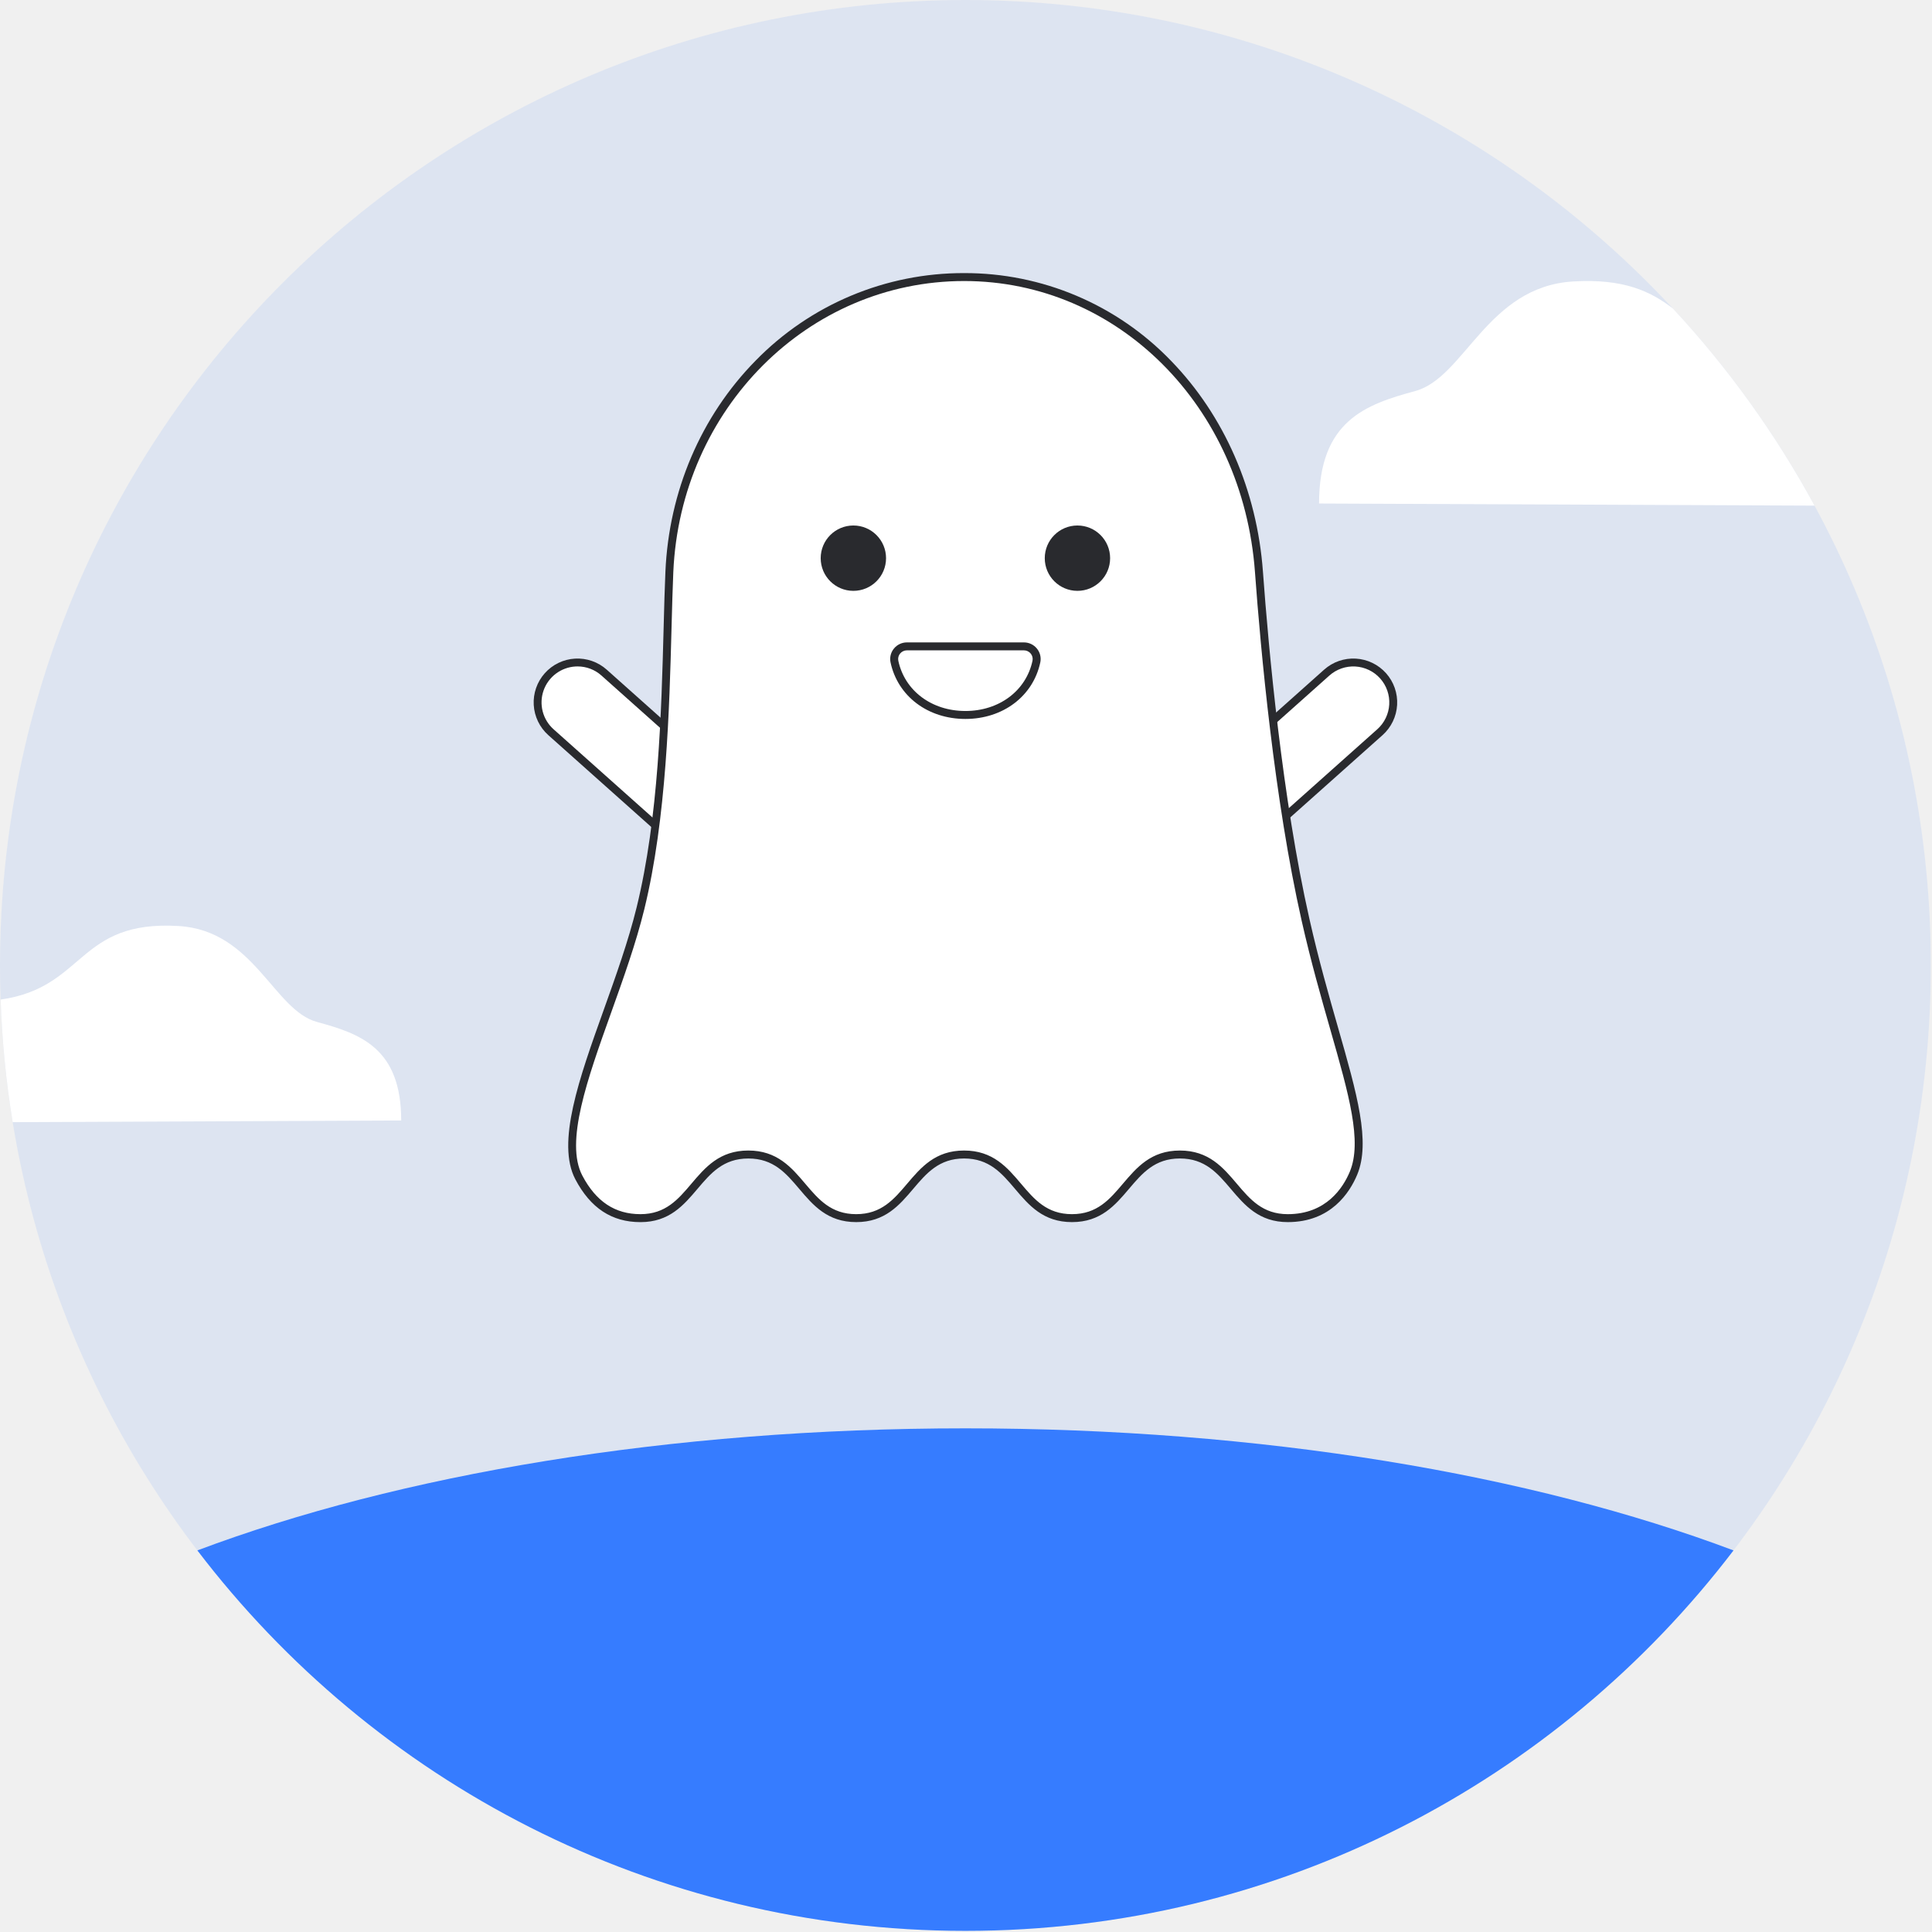
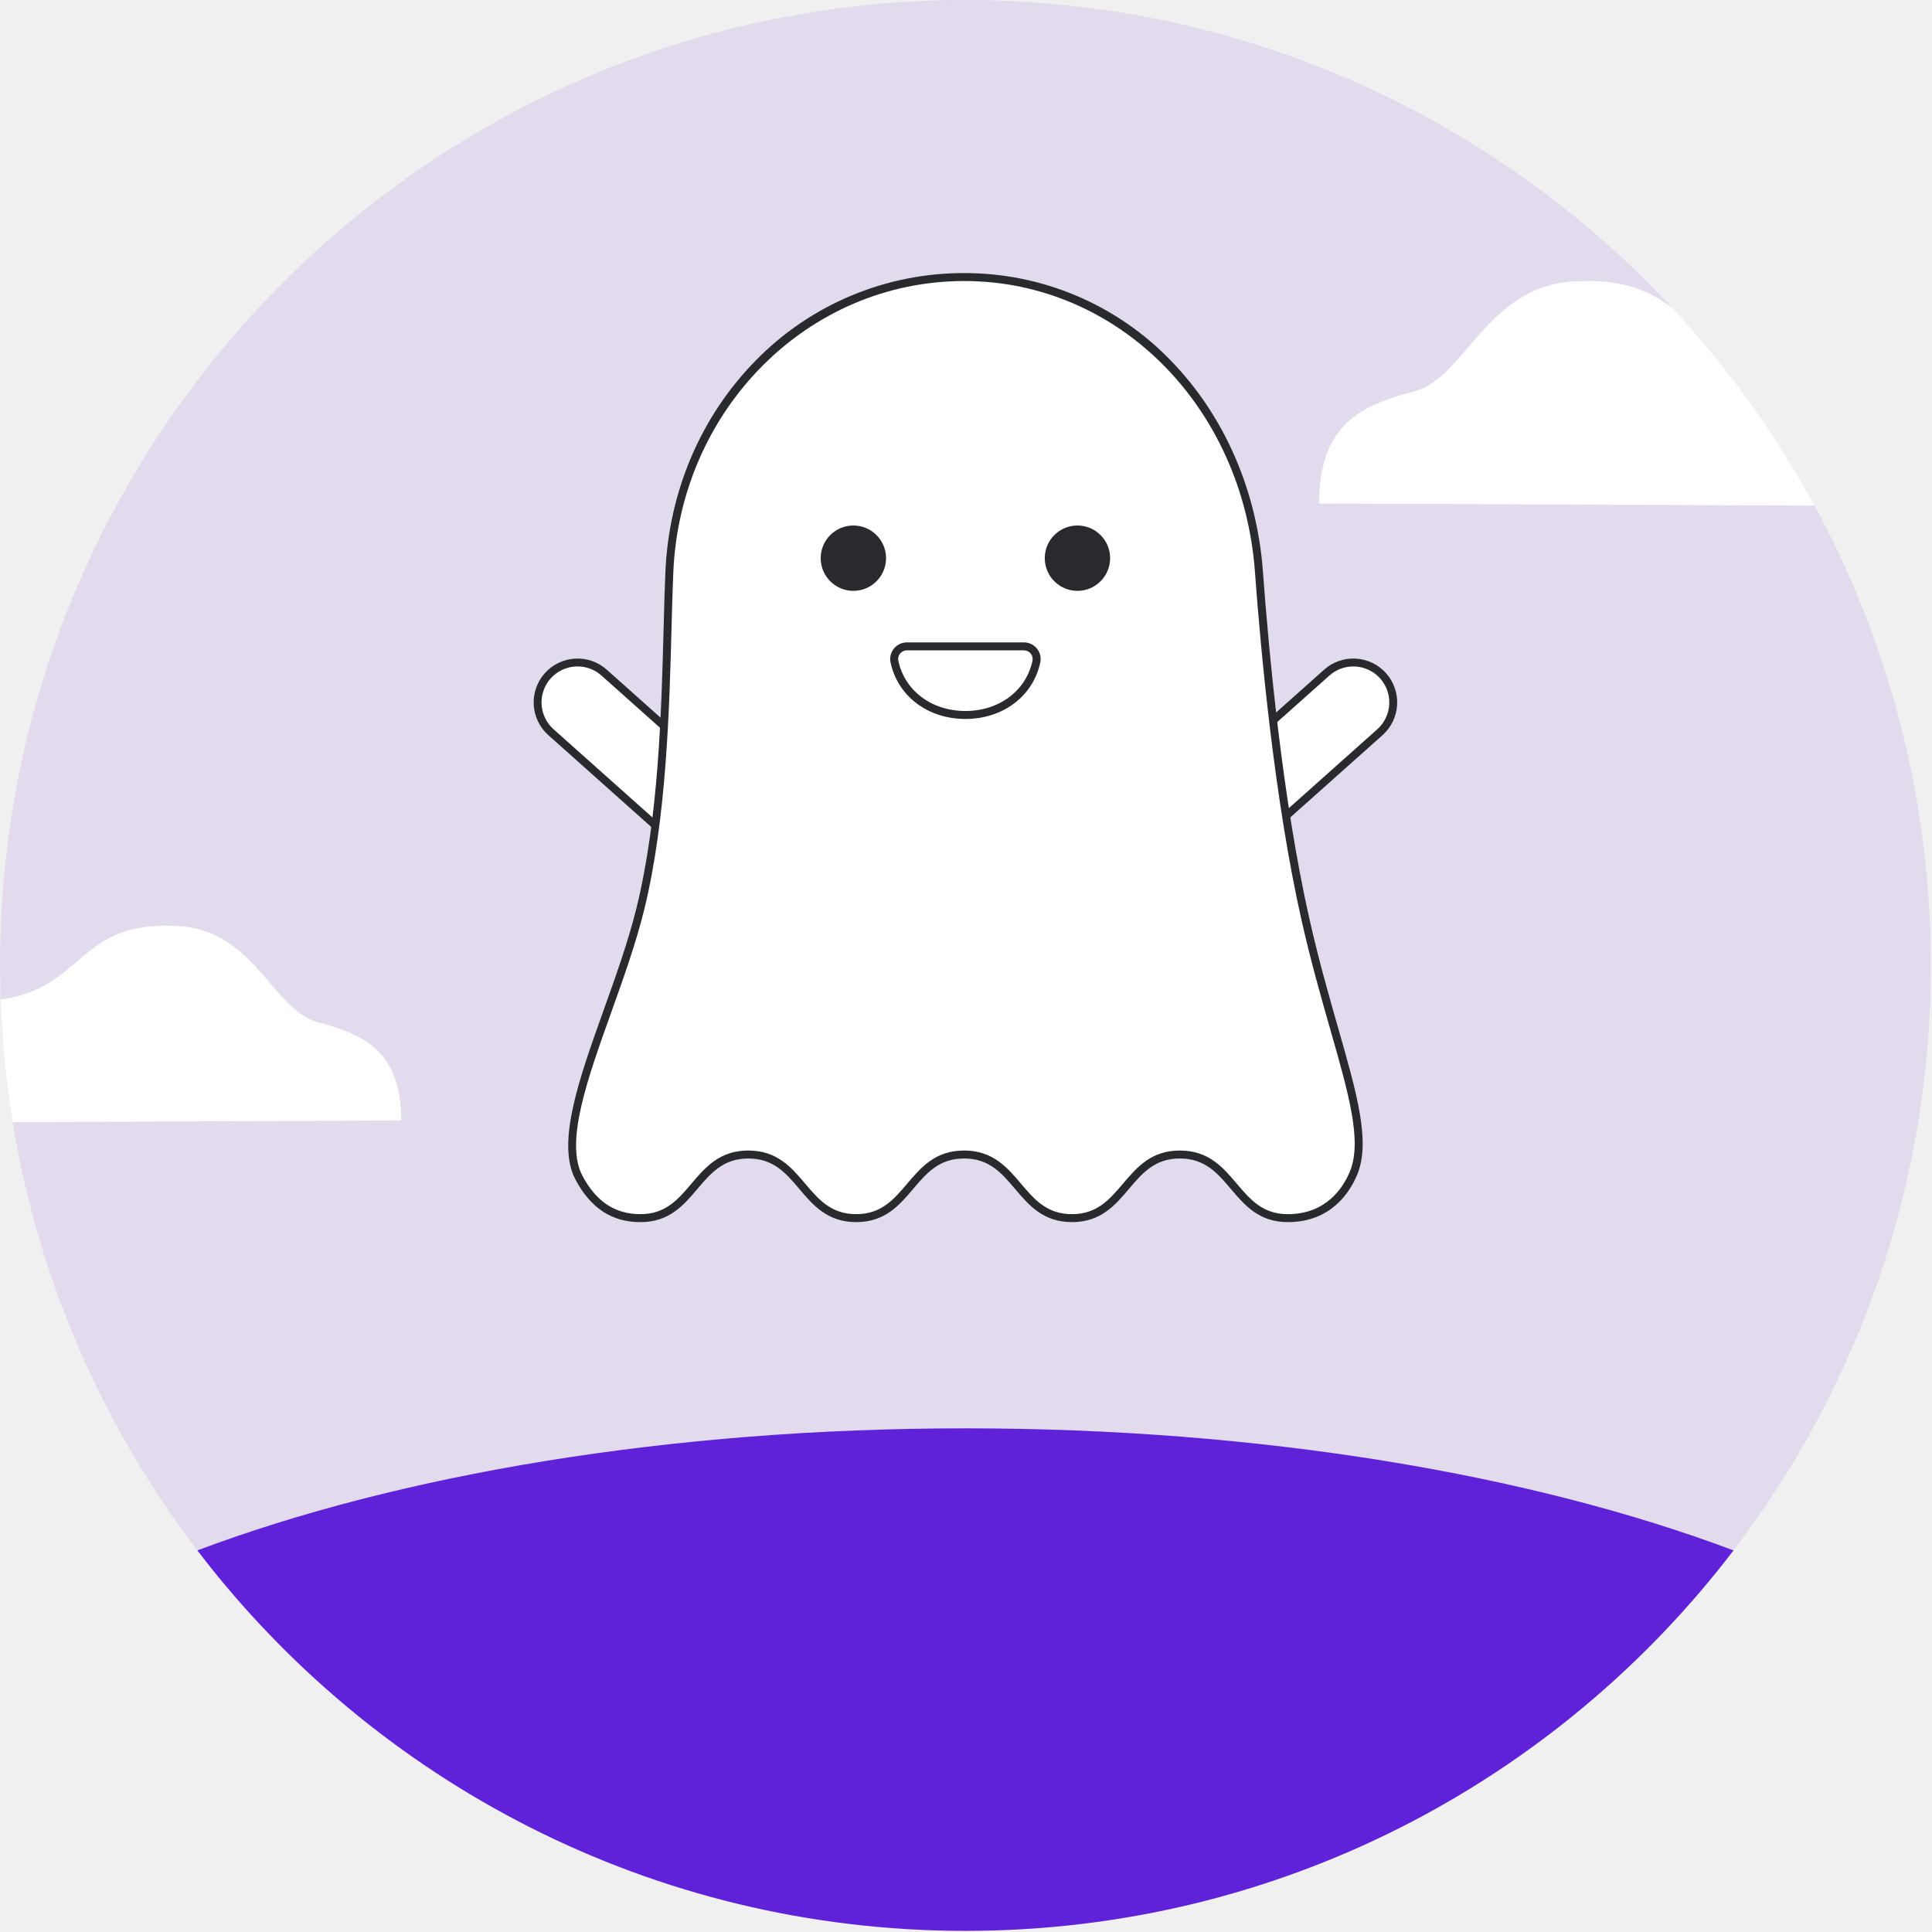
<svg xmlns="http://www.w3.org/2000/svg" width="657" height="657" viewBox="0 0 657 657" fill="none">
  <g clip-path="url(#clip0_1_43)">
-     <path opacity="0.1" d="M328.305 656.61C509.623 656.61 656.61 509.623 656.61 328.305C656.61 146.987 509.623 0 328.305 0C146.987 0 0 146.987 0 328.305C0 509.623 146.987 656.61 328.305 656.61Z" fill="#367CFF" />
+     <path opacity="0.1" d="M328.305 656.61C509.623 656.61 656.61 509.623 656.61 328.305C656.61 146.987 509.623 0 328.305 0C146.987 0 0 146.987 0 328.305C0 509.623 146.987 656.61 328.305 656.61Z" fill="#5F22D9" />
    <path d="M186.264 229.828C187.451 228.497 188.889 227.413 190.495 226.638C192.1 225.863 193.843 225.411 195.624 225.309C197.404 225.208 199.187 225.458 200.871 226.045C202.554 226.632 204.106 227.546 205.437 228.732L248.772 267.384L230.695 287.652L187.359 249.001C186.028 247.814 184.944 246.376 184.169 244.77C183.394 243.164 182.942 241.422 182.841 239.641C182.739 237.861 182.989 236.078 183.576 234.394C184.164 232.71 185.077 231.159 186.264 229.828Z" fill="white" />
    <path d="M230.8 289.543L186.467 250C185.005 248.696 183.814 247.116 182.962 245.352C182.11 243.588 181.614 241.673 181.502 239.716C181.39 237.76 181.665 235.801 182.31 233.951C182.955 232.101 183.959 230.396 185.263 228.934C186.567 227.472 188.147 226.281 189.911 225.429C191.676 224.577 193.59 224.081 195.547 223.969C197.503 223.857 199.462 224.132 201.312 224.777C203.162 225.422 204.867 226.426 206.329 227.73L250.667 267.274L230.8 289.543ZM196.41 226.626C196.173 226.626 195.935 226.633 195.696 226.646C193.279 226.785 190.958 227.637 189.026 229.095C187.094 230.552 185.637 232.551 184.84 234.836C184.043 237.122 183.942 239.592 184.55 241.936C185.157 244.279 186.445 246.389 188.252 248L230.587 285.759L246.879 267.493L204.544 229.734C202.311 227.729 199.415 226.622 196.414 226.626H196.41Z" fill="#292A2E" />
    <path d="M425.909 287.651L407.832 267.383L451.168 228.732C453.856 226.334 457.385 225.103 460.981 225.309C464.576 225.514 467.943 227.139 470.34 229.827C472.737 232.515 473.969 236.045 473.763 239.64C473.558 243.236 471.932 246.602 469.245 248.999L425.909 287.651Z" fill="white" />
    <path d="M425.805 289.543L405.943 267.274L450.28 227.73C453.233 225.096 457.112 223.743 461.062 223.969C465.013 224.195 468.712 225.981 471.346 228.934C473.98 231.887 475.333 235.766 475.107 239.716C474.881 243.667 473.095 247.366 470.142 250L425.805 289.543ZM409.73 267.491L426.022 285.757L468.357 248C469.556 246.93 470.533 245.635 471.232 244.187C471.931 242.74 472.337 241.169 472.429 239.565C472.521 237.96 472.295 236.354 471.766 234.836C471.237 233.319 470.414 231.92 469.344 230.721C468.274 229.522 466.979 228.545 465.531 227.846C464.084 227.147 462.513 226.741 460.909 226.649C459.304 226.557 457.698 226.783 456.18 227.312C454.663 227.841 453.264 228.664 452.065 229.734L409.73 267.491Z" fill="#292A2E" />
    <path d="M443.958 312.792C453.624 355.599 466.858 383.139 460.268 398.956C456.804 407.27 449.694 414.241 437.925 414.241C419.579 414.241 419.579 392.605 401.232 392.605C382.885 392.605 382.888 414.241 364.543 414.241C346.198 414.241 346.2 392.605 327.857 392.605C309.514 392.605 309.513 414.241 291.169 414.241C272.825 414.241 272.826 392.605 254.483 392.605C236.14 392.605 236.142 414.241 217.801 414.241C206.911 414.241 200.755 407.828 196.851 400.416C187.469 382.61 209.335 343.428 217.801 308.876C227.155 270.696 226.367 223.14 227.622 194.458C230.043 139.146 272.5 94.211 327.869 94.211C383.238 94.211 424.083 139.24 428.116 194.458C430.29 224.226 435.109 273.606 443.958 312.792Z" fill="white" />
    <path d="M437.925 415.594C428.125 415.594 423.257 409.852 418.547 404.294C414.038 398.976 409.779 393.954 401.232 393.954C392.685 393.954 388.432 398.976 383.919 404.294C379.21 409.847 374.341 415.594 364.543 415.594C354.745 415.594 349.877 409.852 345.169 404.294C340.66 398.976 336.401 393.954 327.857 393.954C319.313 393.954 315.057 398.976 310.545 404.294C305.836 409.847 300.968 415.594 291.169 415.594C281.37 415.594 276.5 409.852 271.8 404.3C267.291 398.982 263.033 393.96 254.488 393.96C245.943 393.96 241.688 398.982 237.178 404.3C232.471 409.853 227.603 415.6 217.806 415.6C208.061 415.6 200.817 410.842 195.659 401.052C189.118 388.638 196.974 366.687 205.293 343.452C209.424 331.91 213.693 319.976 216.493 308.563C223.974 278.028 224.921 242.149 225.681 213.318C225.86 206.499 226.03 200.057 226.281 194.407C227.481 167.028 238.367 141.546 256.938 122.653C266.168 113.194 277.203 105.684 289.389 100.568C301.574 95.452 314.663 92.833 327.879 92.868C341.01 92.837 354.011 95.463 366.1 100.589C378.189 105.715 389.115 113.234 398.222 122.694C416.364 141.373 427.463 166.829 429.475 194.368C431.414 220.922 436.046 271.577 445.287 312.503C448.421 326.384 451.929 338.645 455.024 349.463C461.486 372.053 466.156 388.374 461.524 399.485C459.008 405.5 452.609 415.594 437.925 415.594ZM401.232 391.253C411.032 391.253 415.901 396.995 420.61 402.553C425.12 407.871 429.379 412.893 437.925 412.893C451.04 412.893 456.771 403.838 459.02 398.439C463.286 388.202 458.72 372.263 452.413 350.202C449.313 339.349 445.789 327.05 442.639 313.095C433.359 271.995 428.712 221.189 426.768 194.561C422.645 138.125 380.128 95.567 327.868 95.567C274.842 95.567 231.401 139.032 228.968 194.521C228.722 200.147 228.552 206.577 228.368 213.384C227.645 240.816 226.654 278.384 219.104 309.202C216.275 320.75 211.978 332.753 207.824 344.36C199.712 367.02 192.05 388.427 198.037 399.79C202.683 408.606 209.144 412.89 217.791 412.89C226.335 412.89 230.591 407.868 235.101 402.55C239.808 396.996 244.676 391.25 254.473 391.25C264.27 391.25 269.14 396.992 273.847 402.55C278.356 407.868 282.614 412.89 291.159 412.89C299.704 412.89 303.964 407.867 308.472 402.55C313.181 396.996 318.049 391.25 327.847 391.25C337.645 391.25 342.514 396.993 347.221 402.55C351.73 407.868 355.987 412.89 364.533 412.89C373.079 412.89 377.338 407.867 381.847 402.55C386.565 397 391.433 391.253 401.232 391.253Z" fill="#292A2E" />
    <path d="M290.199 200.926C296.336 200.926 301.311 195.951 301.311 189.814C301.311 183.677 296.336 178.702 290.199 178.702C284.062 178.702 279.087 183.677 279.087 189.814C279.087 195.951 284.062 200.926 290.199 200.926Z" fill="#292A2E" />
    <path d="M366.396 200.926C372.533 200.926 377.508 195.951 377.508 189.814C377.508 183.677 372.533 178.702 366.396 178.702C360.259 178.702 355.284 183.677 355.284 189.814C355.284 195.951 360.259 200.926 366.396 200.926Z" fill="#292A2E" />
    <path d="M348.2 219.805C348.841 219.803 349.475 219.945 350.055 220.219C350.635 220.493 351.146 220.893 351.552 221.39C351.958 221.886 352.248 222.467 352.401 223.09C352.554 223.713 352.566 224.362 352.437 224.99C350.055 236.131 340.154 243.134 328.301 243.134C316.448 243.134 306.547 236.134 304.165 224.99C304.036 224.362 304.048 223.713 304.201 223.09C304.354 222.467 304.644 221.886 305.05 221.389C305.456 220.893 305.968 220.493 306.548 220.219C307.128 219.945 307.762 219.803 308.403 219.805H348.2Z" fill="white" />
    <path d="M328.3 244.486C315.53 244.486 305.3 236.765 302.842 225.272C302.667 224.454 302.678 223.607 302.874 222.793C303.07 221.98 303.446 221.221 303.974 220.572C304.507 219.91 305.181 219.377 305.947 219.011C306.714 218.645 307.553 218.455 308.402 218.457H348.202C349.051 218.456 349.89 218.645 350.656 219.011C351.423 219.377 352.097 219.911 352.63 220.572C353.158 221.221 353.534 221.98 353.73 222.793C353.926 223.607 353.937 224.454 353.762 225.272C351.3 236.765 341.067 244.486 328.3 244.486ZM308.4 221.157C307.954 221.157 307.513 221.256 307.111 221.449C306.708 221.641 306.354 221.921 306.074 222.269C305.8 222.605 305.604 222.999 305.502 223.421C305.4 223.843 305.394 224.282 305.485 224.707C307.668 234.92 316.836 241.782 328.298 241.782C339.76 241.782 348.928 234.92 351.112 224.707C351.202 224.282 351.196 223.843 351.094 223.421C350.991 222.999 350.796 222.605 350.521 222.269C350.241 221.921 349.887 221.641 349.485 221.449C349.083 221.256 348.642 221.157 348.196 221.157H308.4Z" fill="#292A2E" />
-     <path d="M589.5 527.234C529.52 605.874 434.84 656.614 328.31 656.614C221.78 656.614 127.1 605.874 67.12 527.234C135.59 501.474 227.39 485.724 328.31 485.724C429.23 485.724 521.025 501.474 589.5 527.234Z" fill="#367CFF" />
+     <path d="M589.5 527.234C529.52 605.874 434.84 656.614 328.31 656.614C221.78 656.614 127.1 605.874 67.12 527.234C135.59 501.474 227.39 485.724 328.31 485.724C429.23 485.724 521.025 501.474 589.5 527.234Z" fill="#5F22D9" />
    <path d="M617.054 171.945L448.563 171.225C448.563 143.085 464.413 137.545 481.263 132.975C498.113 128.405 505.693 97.475 534.973 95.715C552.264 94.675 561.333 99.125 568.843 104.855C568.853 104.865 568.853 104.875 568.863 104.875C587.679 125.12 603.87 147.654 617.054 171.945Z" fill="white" />
    <path d="M136.433 381.035L4.313 381.605C2.056 367.81 0.687 353.885 0.213 339.915C29.153 335.815 26.193 312.815 60.753 314.905C86.393 316.445 93.053 343.535 107.803 347.535C122.553 351.535 136.433 356.4 136.433 381.035Z" fill="white" />
  </g>
  <defs>
    <clipPath id="clip0_1_43">
      <rect width="656.609" height="656.614" fill="white" />
    </clipPath>
  </defs>
</svg>
